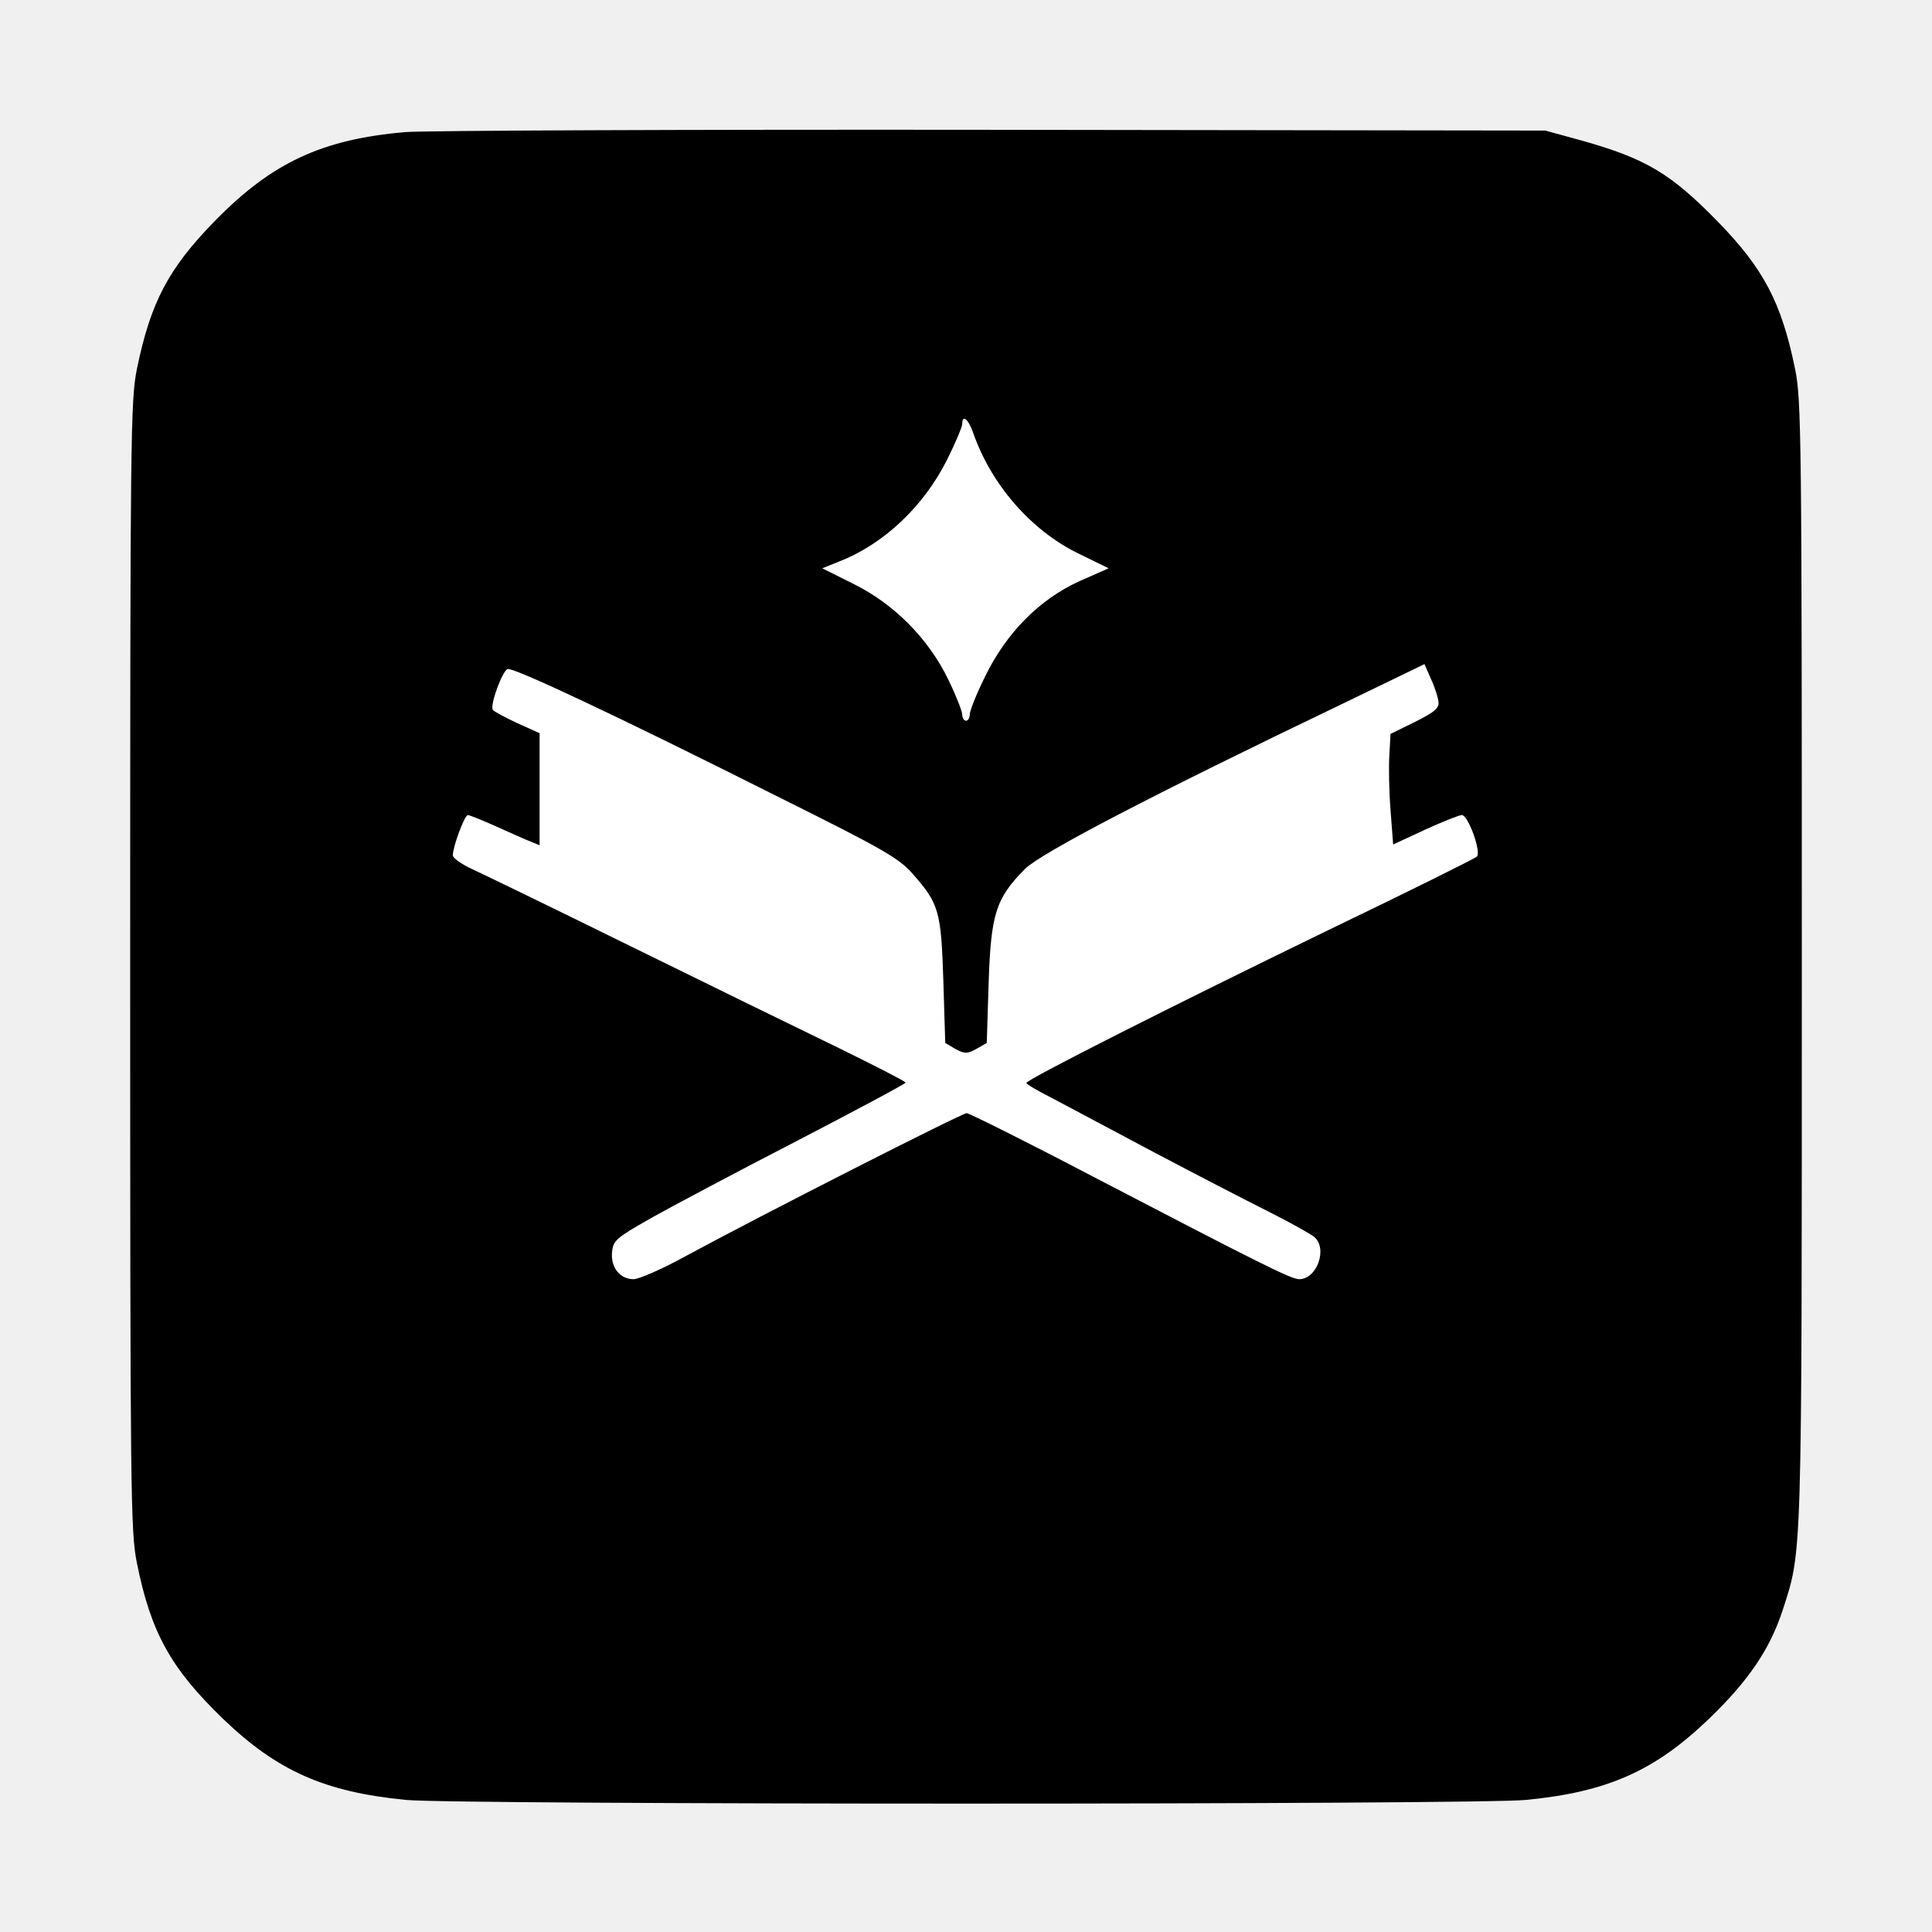
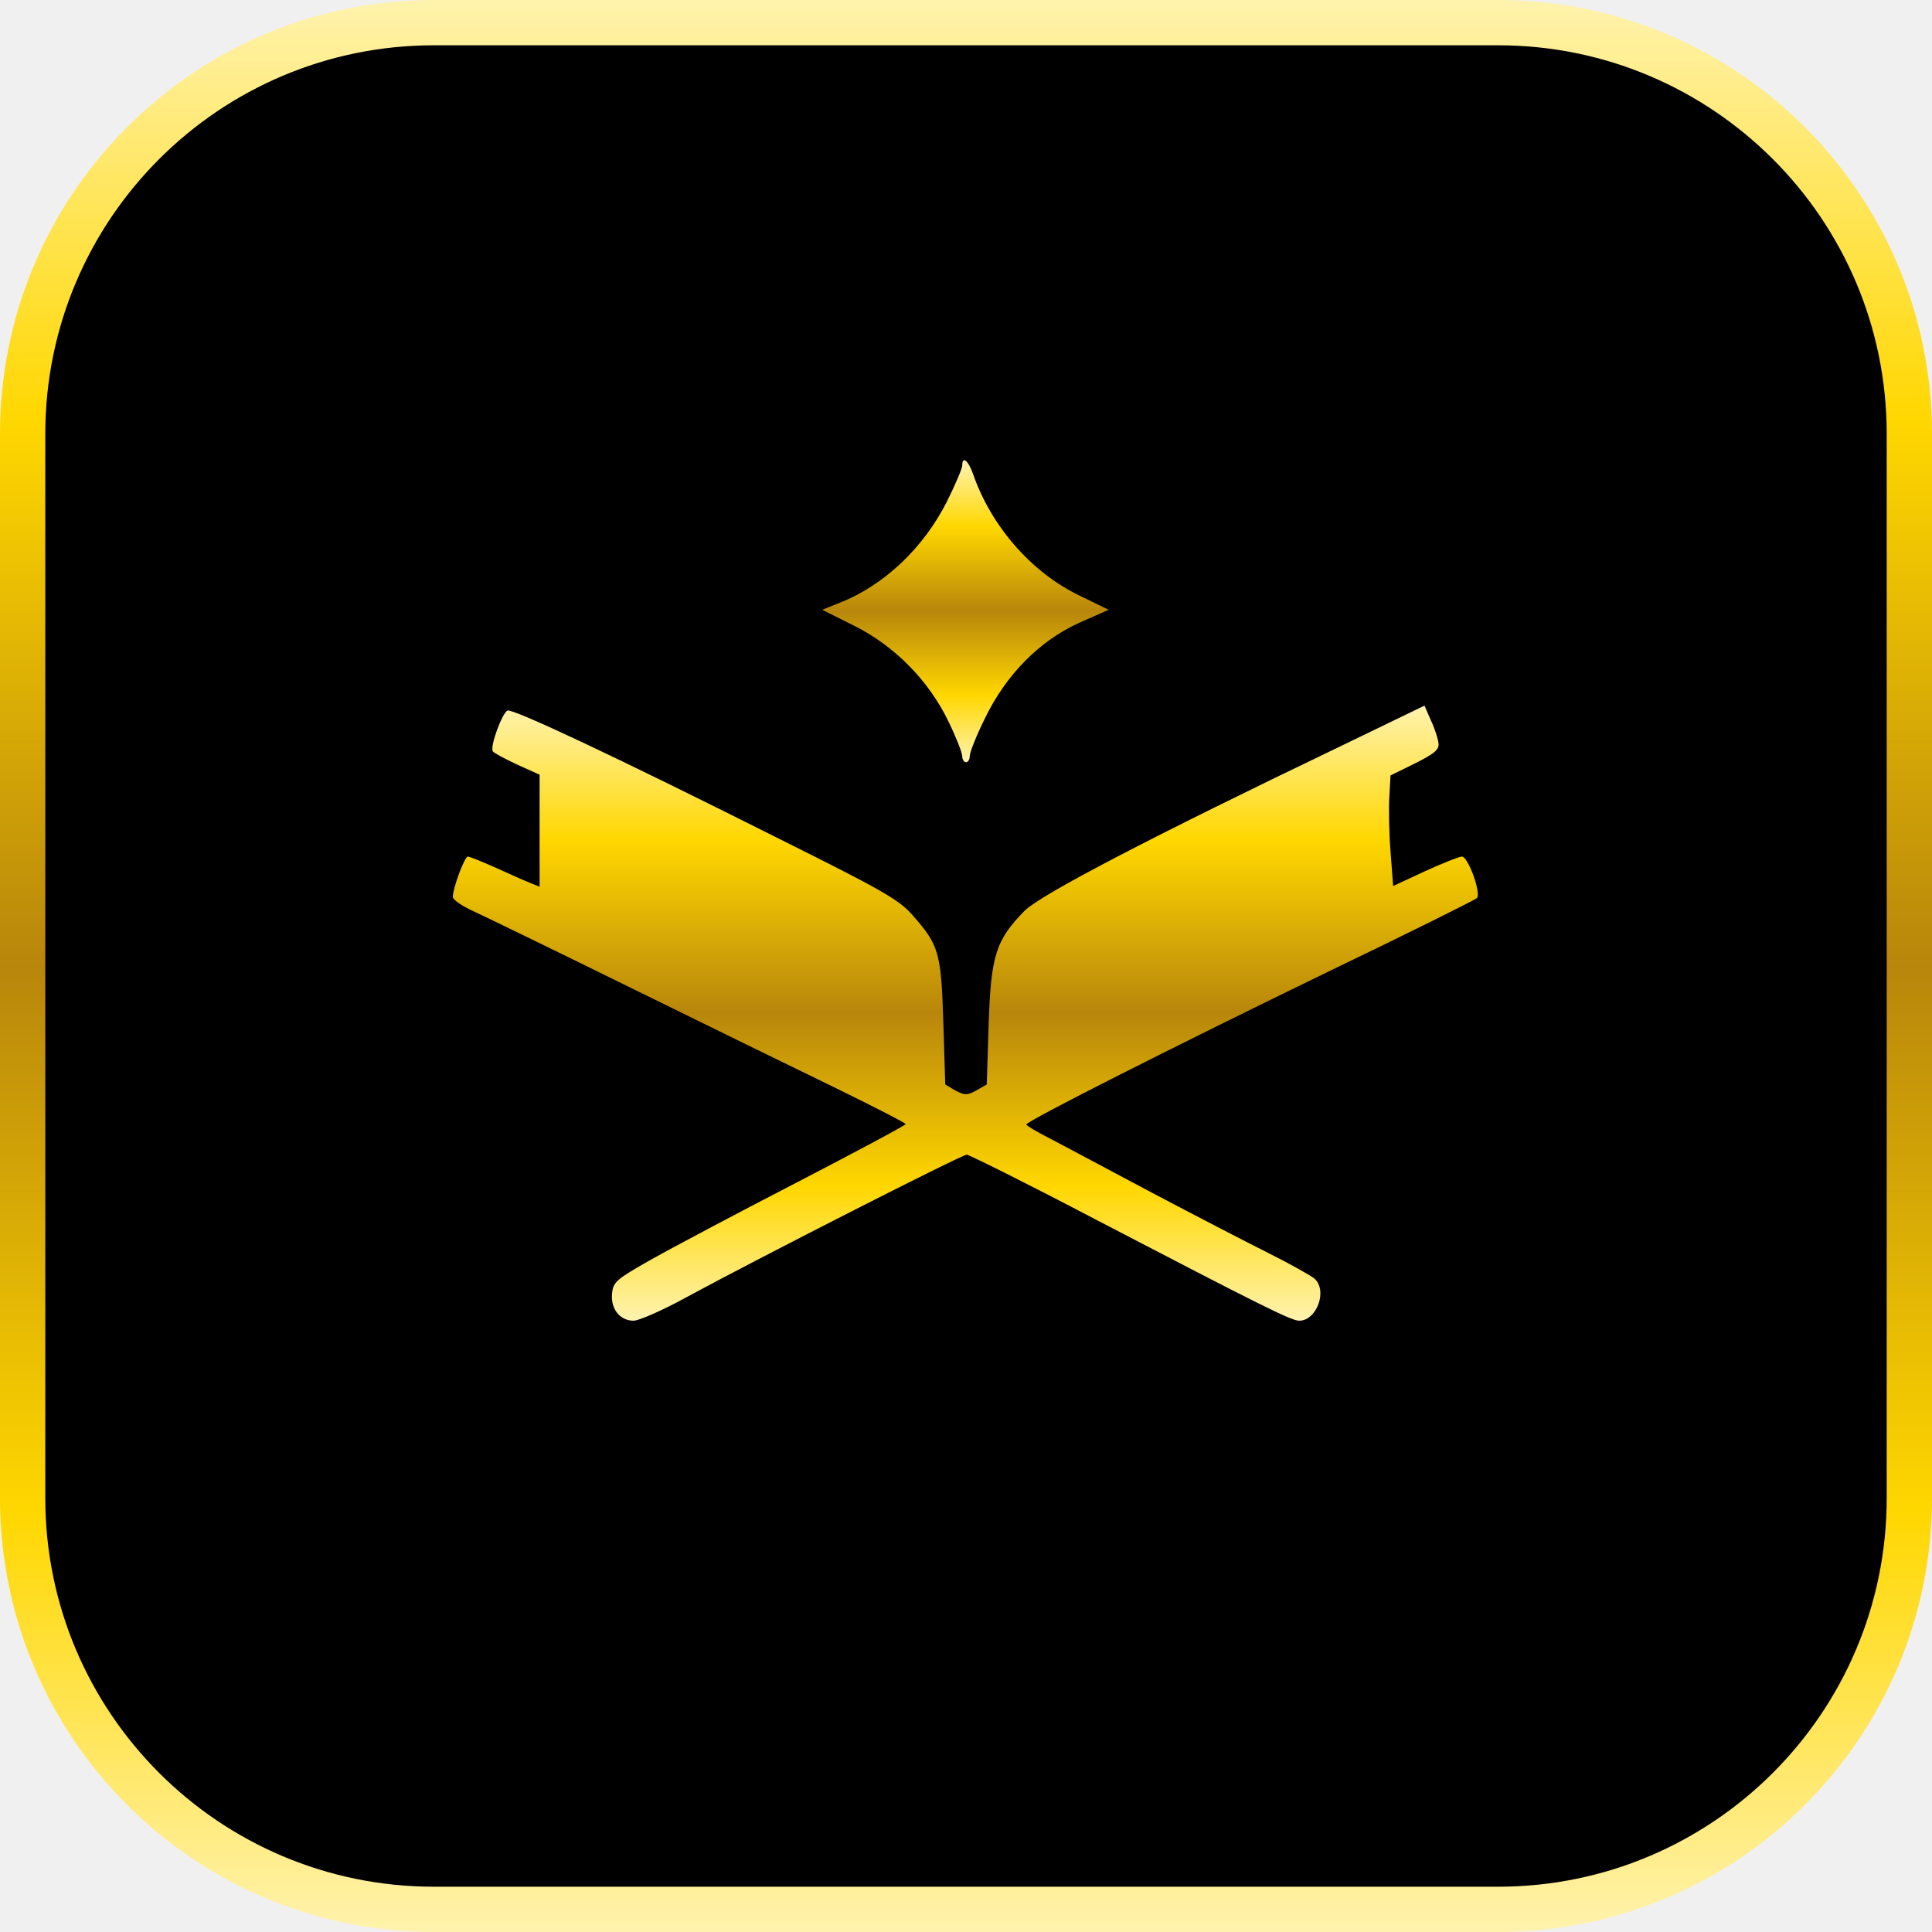
- <svg xmlns="http://www.w3.org/2000/svg" version="1.0" width="512pt" height="512pt" viewBox="0 0 512 512" preserveAspectRatio="xMidYMid meet">
-   <path transform="translate(0,512) scale(0.1,-0.1)" fill="#000000" stroke="none" d="M1075 4770 c-222 -19 -355 -81 -507 -237 -122 -125 -169 -215 -205 -390 -17 -82 -18 -183 -18 -1583 0 -1400 1 -1501 18 -1583 37 -184 90 -279 229 -413 143 -137 268 -193 484 -214 132 -13 2836 -13 2968 0 216 21 341 77 484 214 106 102 162 185 196 288 52 162 51 112 51 1713 0 1396 -1 1496 -18 1578 -36 175 -83 265 -205 390 -125 128 -191 167 -362 215 l-95 26 -1465 2 c-806 1 -1505 -2 -1555 -6z" />
-   <g transform="translate(0,512) scale(0.1,-0.1) translate(0,-300)" fill="#ffffff" stroke="none">
-     <path transform="translate(1075,4770)" d="m1504 -497 c48 -138 154 -259 279 -320 l80 -39 -77 -34 c-106 -48 -194 -137 -250 -252 -23 -46 -41 -92 -41 -101 0 -9 -4 -17 -10 -17 -5 0 -10 7 -10 16 0 9 -16 50 -36 91 -52 109 -144 202 -251 255 l-84 42 45 18 c118 46 224 146 286 270 22 44 40 87 40 94 0 27 16 14 29 -23z" />
-     <path transform="translate(2579,4273)" d="m1233 -712 c3 -17 -10 -28 -62 -54 l-65 -32 -3 -55 c-2 -30 -1 -96 3 -146 l7 -92 84 39 c46 21 91 39 98 39 17 0 52 -98 40 -110 -5 -5 -182 -93 -394 -195 -408 -198 -800 -396 -800 -405 0 -3 30 -21 68 -40 37 -20 157 -83 267 -142 110 -58 247 -129 305 -158 58 -29 113 -60 123 -68 36 -31 7 -112 -40 -112 -21 0 -101 40 -539 268 -181 95 -336 172 -342 172 -13 0 -544 -270 -747 -380 -60 -33 -122 -60 -136 -60 -36 0 -61 31 -57 72 3 30 10 37 100 88 53 30 228 123 387 205 160 83 291 153 291 156 0 3 -82 45 -182 94 -101 49 -347 169 -548 268 -201 99 -389 190 -417 203 -29 13 -53 30 -53 37 0 23 31 107 40 107 4 0 39 -14 77 -31 37 -17 78 -35 91 -40 l22 -9 0 149 0 148 -60 27 c-32 15 -62 31 -64 35 -8 13 25 102 39 108 15 5 282 -120 726 -343 267 -133 311 -158 347 -199 71 -80 76 -100 82 -285 l5 -164 27 -16 c25 -13 31 -13 55 0 l28 16 5 159 c6 183 19 224 96 302 44 43 331 193 844 439 l215 104 17 -39 c10 -21 19 -49 20 -60z" />
+ <svg xmlns="http://www.w3.org/2000/svg" version="1.0" width="512" height="512" viewBox="0 0 512 512" preserveAspectRatio="xMidYMid meet">
+   <defs>
+     <linearGradient id="goldGrad" x1="0" y1="0" x2="0" y2="1">
+       <stop offset="0%" stop-color="#FFF3B0" />
+       <stop offset="22%" stop-color="#FFD700" />
+       <stop offset="50%" stop-color="#B8860B" />
+       <stop offset="78%" stop-color="#FFD700" />
+       <stop offset="100%" stop-color="#FFF3B0" />
+     </linearGradient>
+   </defs>
+   <rect width="512" height="512" rx="115" fill="url(#goldGrad)" />
+   <rect x="12" y="12" width="488" height="488" rx="103" fill="#000000" />
+   <g transform="translate(0,553) scale(0.1,-0.1)" fill="url(#goldGrad)" stroke="none">
+     <path d="M2579 4273 c48 -138 154 -259 279 -320 l80 -39 -77 -34 c-106 -48 -194 -137 -250 -252 -23 -46 -41 -92 -41 -101 0 -9 -4 -17 -10 -17 -5 0 -10 7 -10 16 0 9 -16 50 -36 91 -52 109 -144 202 -251 255 l-84 42 45 18 c118 46 224 146 286 270 22 44 40 87 40 94 0 27 16 14 29 -23z" />
+     <path d="M3812 3561 c3 -17 -10 -28 -62 -54 l-65 -32 -3 -55 c-2 -30 -1 -96 3 -146 l7 -92 84 39 c46 21 91 39 98 39 17 0 52 -98 40 -110 -5 -5 -182 -93 -394 -195 -408 -198 -800 -396 -800 -405 0 -3 30 -21 68 -40 37 -20 157 -83 267 -142 110 -58 247 -129 305 -158 58 -29 113 -60 123 -68 36 -31 7 -112 -40 -112 -21 0 -101 40 -539 268 -181 95 -336 172 -342 172 -13 0 -544 -270 -747 -380 -60 -33 -122 -60 -136 -60 -36 0 -61 31 -57 72 3 30 10 37 100 88 53 30 228 123 387 205 160 83 291 153 291 156 0 3 -82 45 -182 94 -101 49 -347 169 -548 268 -201 99 -389 190 -417 203 -29 13 -53 30 -53 37 0 23 31 107 40 107 4 0 39 -14 77 -31 37 -17 78 -35 91 -40 l22 -9 0 149 0 148 -60 27 c-32 15 -62 31 -64 35 -8 13 25 102 39 108 15 5 282 -120 726 -343 267 -133 311 -158 347 -199 71 -80 76 -100 82 -285 l5 -164 27 -16 c25 -13 31 -13 55 0 l28 16 5 159 c6 183 19 224 96 302 44 43 331 193 844 439 l215 104 17 -39 c10 -21 19 -49 20 -60z" />
  </g>
</svg>
